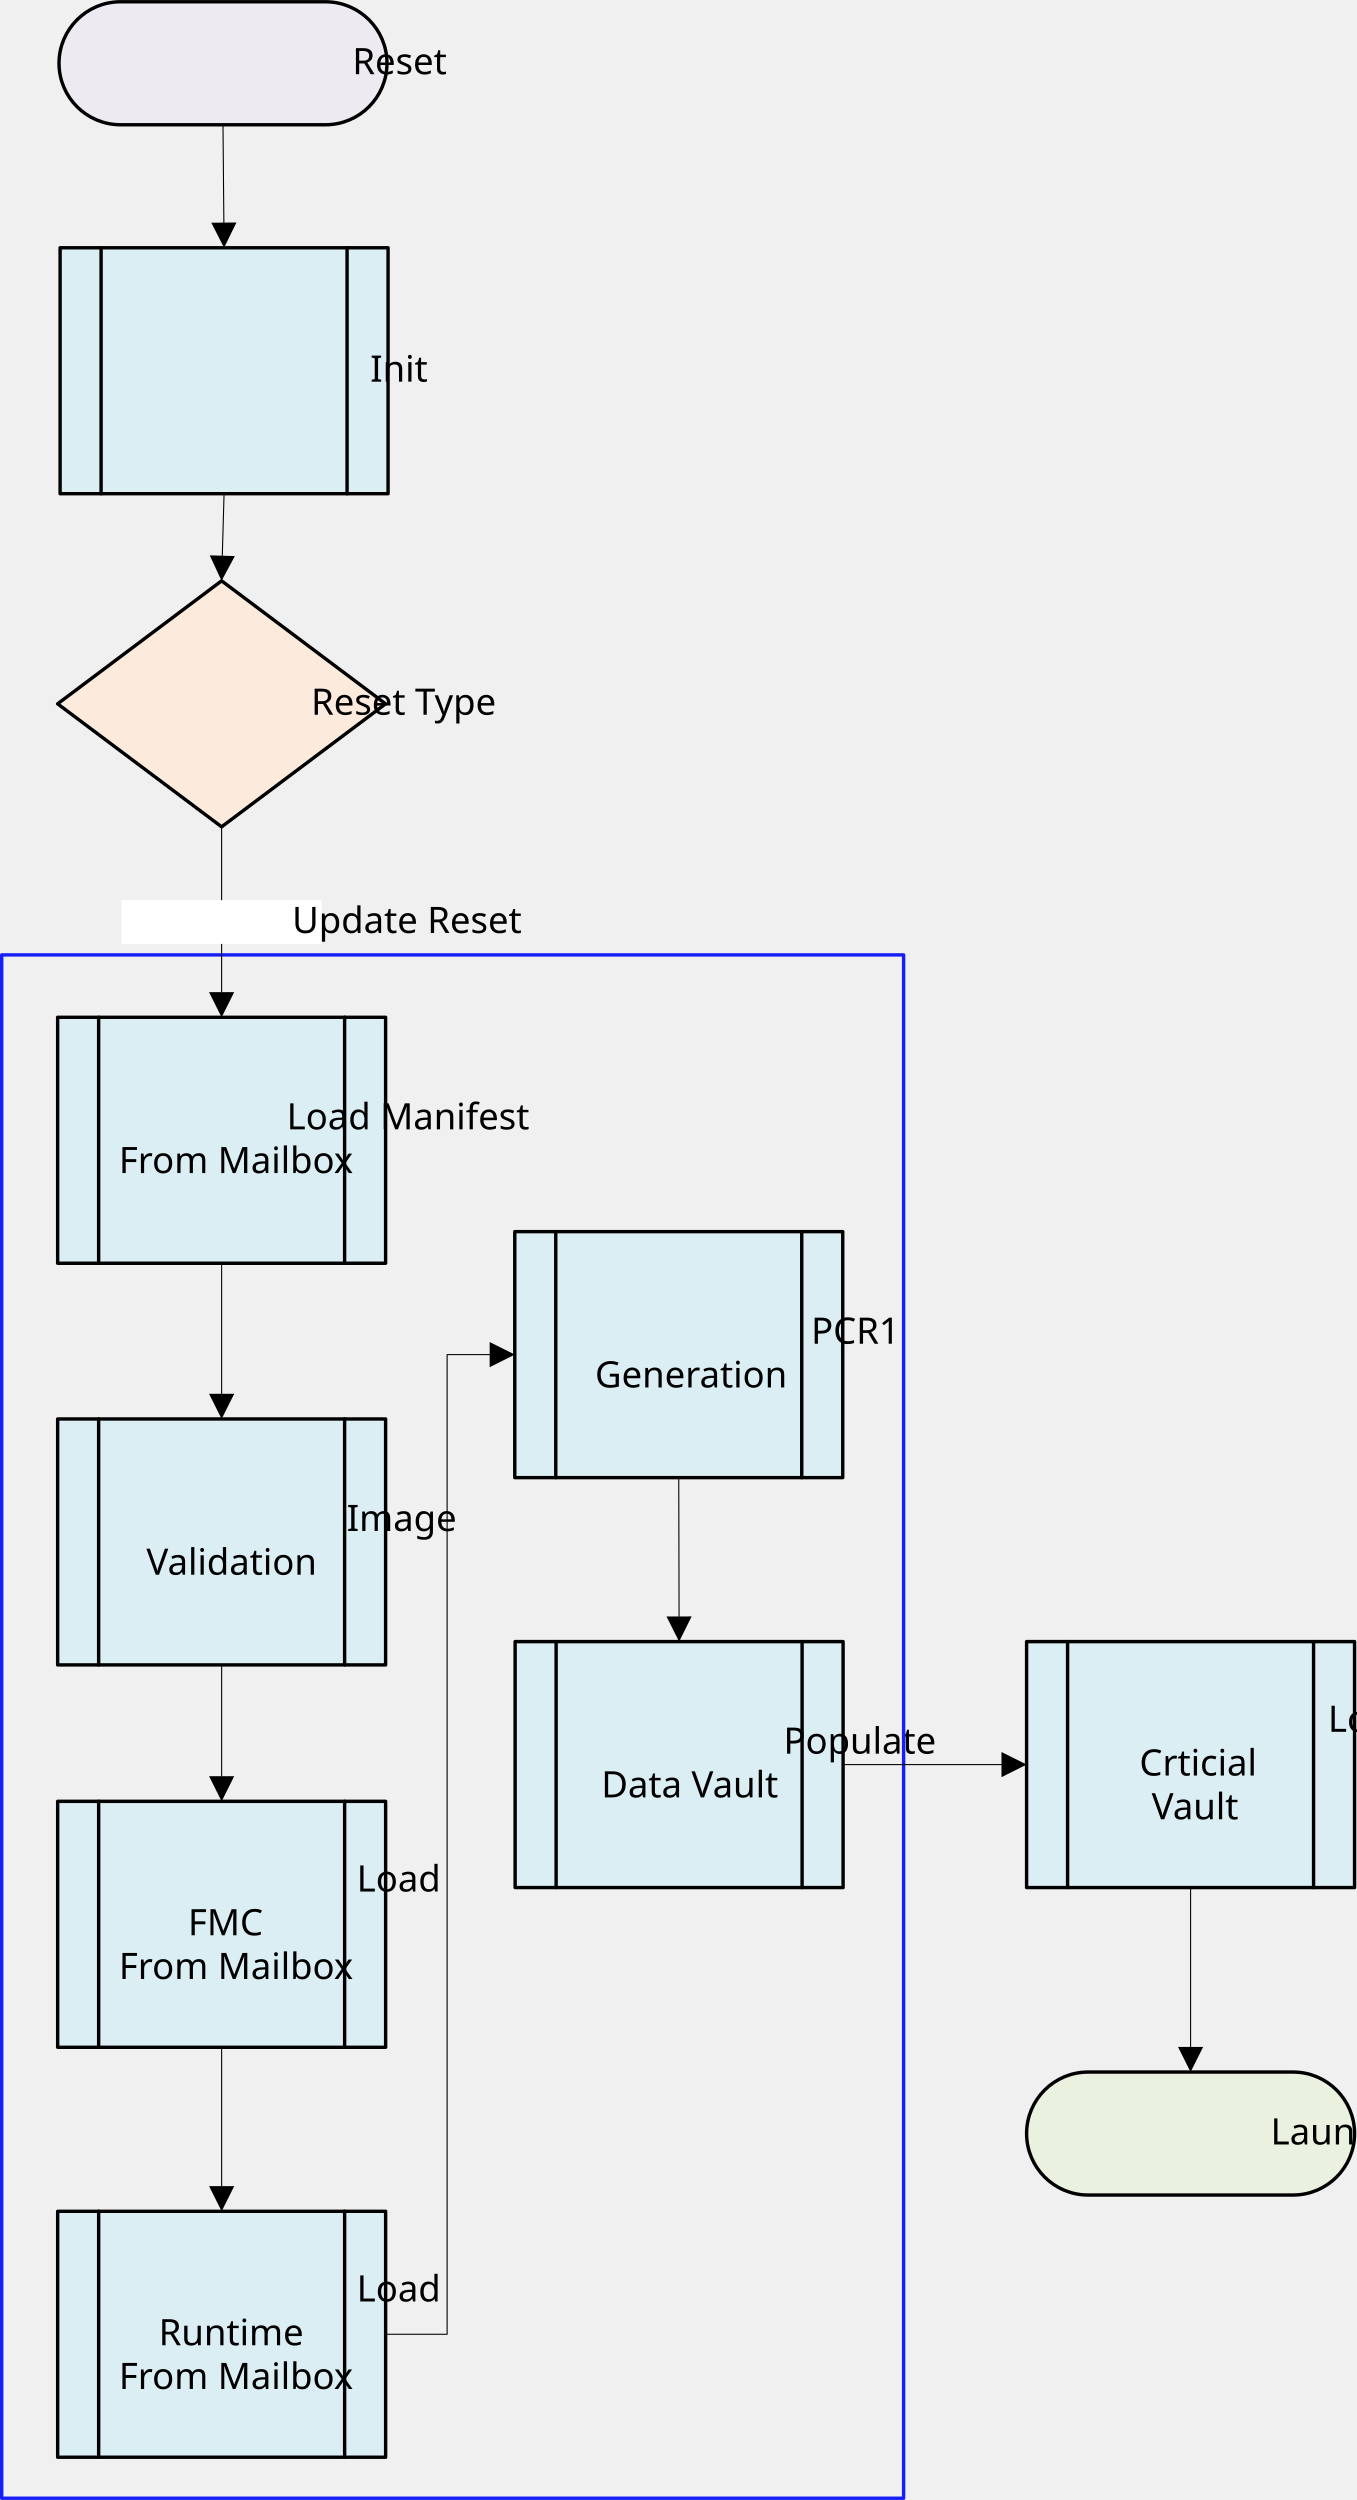
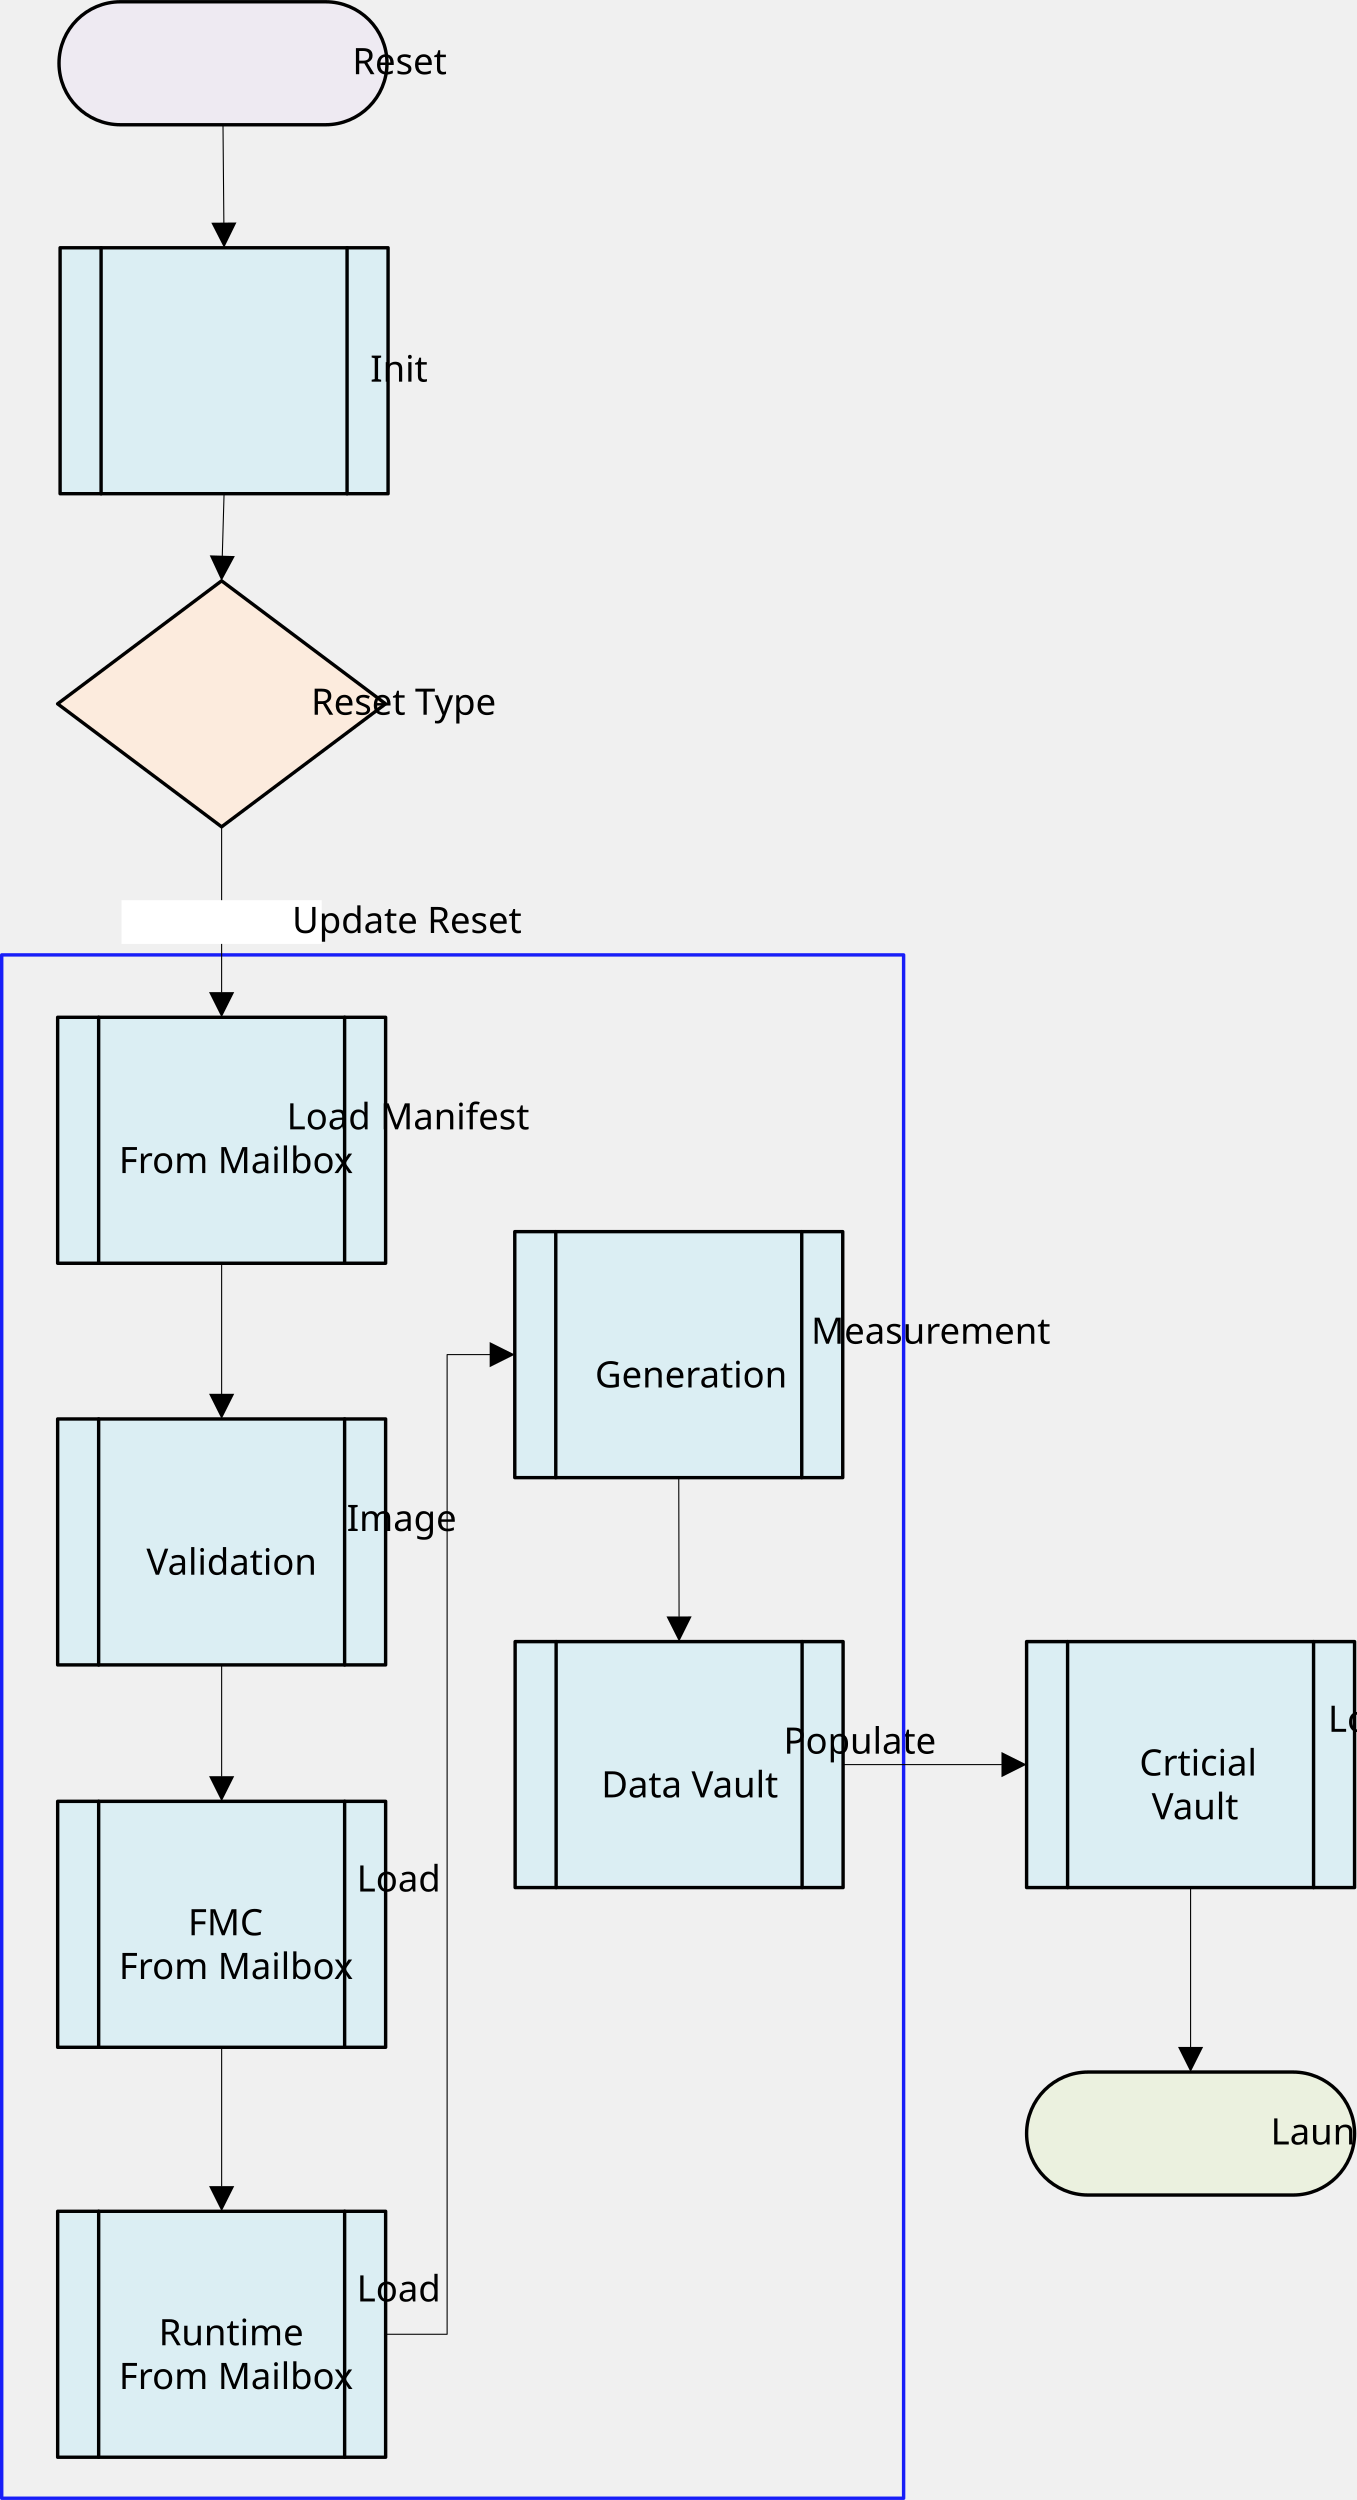
<svg xmlns="http://www.w3.org/2000/svg" xmlns:ns1="http://schemas.microsoft.com/visio/2003/SVGExtensions/" xmlns:xlink="http://www.w3.org/1999/xlink" width="4.135in" height="7.622in" viewBox="0 0 297.75 548.817" xml:space="preserve" color-interpolation-filters="sRGB" class="st12">
  <ns1:documentProperties ns1:langID="1033" ns1:viewMarkup="false" />
  <style type="text/css">
	
		.st1 {fill:#dbeef3}
		.st2 {stroke:#000000;stroke-linecap:round;stroke-linejoin:round;stroke-width:0.75}
		.st3 {fill:#000000;font-family:Calibri;font-size:0.667em}
		.st4 {font-size:1em}
		.st5 {marker-end:url(#mrkr4-28);stroke:#000000;stroke-linecap:round;stroke-linejoin:round;stroke-width:0.238}
		.st6 {fill:#000000;fill-opacity:1;stroke:#000000;stroke-opacity:1;stroke-width:0.086}
		.st7 {fill:none;stroke:#181ef8;stroke-linecap:round;stroke-linejoin:round;stroke-width:0.75}
		.st8 {fill:#ebf1df;stroke:#000000;stroke-linecap:round;stroke-linejoin:round;stroke-width:0.75}
		.st9 {fill:#eeeaf2;stroke:#000000;stroke-linecap:round;stroke-linejoin:round;stroke-width:0.75}
		.st10 {fill:#fcebdd;stroke:#000000;stroke-linecap:round;stroke-linejoin:round;stroke-width:0.75}
		.st11 {fill:#ffffff;stroke:none;stroke-linecap:butt;stroke-width:7.2}
		.st12 {fill:none;fill-rule:evenodd;font-size:12px;overflow:visible;stroke-linecap:square;stroke-miterlimit:3}
	
	</style>
  <defs id="Markers">
    <g id="lend4">
      <path d="M 2 1 L 0 0 L 2 -1 L 2 1 " style="stroke:none" />
    </g>
    <marker id="mrkr4-28" class="st6" ns1:arrowType="4" ns1:arrowSize="2" ns1:setback="23.2087" refX="-23.209" orient="auto" markerUnits="strokeWidth" overflow="visible">
      <use xlink:href="#lend4" transform="scale(-11.60437,-11.60437) " />
    </marker>
  </defs>
  <g ns1:mID="0" ns1:index="1" ns1:groupContext="foregroundPage">
    <ns1:pageProperties ns1:drawingScale="1" ns1:pageScale="1" ns1:drawingUnits="0" ns1:shadowOffsetX="9" ns1:shadowOffsetY="-9" />
    <ns1:layer ns1:name="Flowchart" ns1:index="0" />
    <ns1:layer ns1:name="Connector" ns1:index="1" />
    <g id="shape1000-1" ns1:mID="1000" ns1:groupContext="shape" ns1:layerMember="0" transform="translate(12.6561,-271.5)">
      <ns1:custProps>
        <ns1:cp ns1:nameU="Cost" ns1:lbl="Cost" ns1:prompt="" ns1:type="7" ns1:format="@" ns1:sortKey="" ns1:invis="false" ns1:ask="false" ns1:langID="1033" ns1:cal="0" />
        <ns1:cp ns1:nameU="ProcessNumber" ns1:lbl="Process Number" ns1:prompt="" ns1:type="2" ns1:format="" ns1:sortKey="" ns1:invis="false" ns1:ask="false" ns1:langID="1033" ns1:cal="0" />
        <ns1:cp ns1:nameU="Owner" ns1:lbl="Owner" ns1:prompt="" ns1:type="0" ns1:format="" ns1:sortKey="" ns1:invis="false" ns1:ask="false" ns1:langID="1033" ns1:cal="0" />
        <ns1:cp ns1:nameU="Function" ns1:lbl="Function" ns1:prompt="" ns1:type="0" ns1:format="" ns1:sortKey="" ns1:invis="false" ns1:ask="false" ns1:langID="1033" ns1:cal="0" ns1:val="VT4()" />
        <ns1:cp ns1:nameU="StartDate" ns1:lbl="Start Date" ns1:prompt="" ns1:type="5" ns1:format="" ns1:sortKey="" ns1:invis="false" ns1:ask="false" ns1:langID="1033" ns1:cal="0" />
        <ns1:cp ns1:nameU="EndDate" ns1:lbl="End Date" ns1:prompt="" ns1:type="5" ns1:format="" ns1:sortKey="" ns1:invis="false" ns1:ask="false" ns1:langID="1033" ns1:cal="0" />
        <ns1:cp ns1:nameU="Status" ns1:lbl="Status" ns1:prompt="" ns1:type="4" ns1:format=";Not Started;In Progress;Completed;Deferred;Waiting on Input" ns1:sortKey="" ns1:invis="false" ns1:ask="false" ns1:langID="1033" ns1:cal="0" ns1:val="VT4()" />
      </ns1:custProps>
      <ns1:userDefs>
        <ns1:ud ns1:nameU="AntiScale" ns1:val="VT0(1):26" />
        <ns1:ud ns1:nameU="visVersion" ns1:prompt="" ns1:val="VT0(15):26" />
        <ns1:ud ns1:nameU="DefaultWidth" ns1:prompt="" ns1:val="VT0(1):0" />
        <ns1:ud ns1:nameU="DefaultHeight" ns1:prompt="" ns1:val="VT0(0.75):0" />
        <ns1:ud ns1:nameU="ResizeTxtHeight" ns1:prompt="" ns1:val="VT0(0.75):0" />
      </ns1:userDefs>
      <ns1:textBlock ns1:margins="rect(2,2,2,2)" />
      <ns1:textRect cx="36" cy="521.817" width="54" height="54" />
      <path d="M0 548.82 L72 548.82 L72 494.82 L0 494.82 L0 548.82 Z" class="st1" />
      <path d="M0 548.82 L72 548.82 L72 494.82 L0 494.82 L0 548.82" class="st2" />
      <path d="M9 548.82 L9 494.82" class="st2" />
      <path d="M63 548.82 L63 494.82" class="st2" />
      <text x="12.82" y="519.42" class="st3" ns1:langID="1033">
        <ns1:paragraph ns1:horizAlign="1" />
        <ns1:tabList />Load Manifest<ns1:newlineChar />
        <tspan x="13.44" dy="1.2em" class="st4">From Mailbox</tspan>
      </text>
    </g>
    <g id="shape1003-8" ns1:mID="1003" ns1:groupContext="shape" ns1:layerMember="0" transform="translate(113.089,-134.442)">
      <ns1:custProps>
        <ns1:cp ns1:nameU="Cost" ns1:lbl="Cost" ns1:prompt="" ns1:type="7" ns1:format="@" ns1:sortKey="" ns1:invis="false" ns1:ask="false" ns1:langID="1033" ns1:cal="0" />
        <ns1:cp ns1:nameU="ProcessNumber" ns1:lbl="Process Number" ns1:prompt="" ns1:type="2" ns1:format="" ns1:sortKey="" ns1:invis="false" ns1:ask="false" ns1:langID="1033" ns1:cal="0" />
        <ns1:cp ns1:nameU="Owner" ns1:lbl="Owner" ns1:prompt="" ns1:type="0" ns1:format="" ns1:sortKey="" ns1:invis="false" ns1:ask="false" ns1:langID="1033" ns1:cal="0" />
        <ns1:cp ns1:nameU="Function" ns1:lbl="Function" ns1:prompt="" ns1:type="0" ns1:format="" ns1:sortKey="" ns1:invis="false" ns1:ask="false" ns1:langID="1033" ns1:cal="0" ns1:val="VT4()" />
        <ns1:cp ns1:nameU="StartDate" ns1:lbl="Start Date" ns1:prompt="" ns1:type="5" ns1:format="" ns1:sortKey="" ns1:invis="false" ns1:ask="false" ns1:langID="1033" ns1:cal="0" />
        <ns1:cp ns1:nameU="EndDate" ns1:lbl="End Date" ns1:prompt="" ns1:type="5" ns1:format="" ns1:sortKey="" ns1:invis="false" ns1:ask="false" ns1:langID="1033" ns1:cal="0" />
        <ns1:cp ns1:nameU="Status" ns1:lbl="Status" ns1:prompt="" ns1:type="4" ns1:format=";Not Started;In Progress;Completed;Deferred;Waiting on Input" ns1:sortKey="" ns1:invis="false" ns1:ask="false" ns1:langID="1033" ns1:cal="0" ns1:val="VT4()" />
      </ns1:custProps>
      <ns1:userDefs>
        <ns1:ud ns1:nameU="AntiScale" ns1:val="VT0(1):26" />
        <ns1:ud ns1:nameU="visVersion" ns1:prompt="" ns1:val="VT0(15):26" />
        <ns1:ud ns1:nameU="DefaultWidth" ns1:prompt="" ns1:val="VT0(1):0" />
        <ns1:ud ns1:nameU="DefaultHeight" ns1:prompt="" ns1:val="VT0(0.75):0" />
        <ns1:ud ns1:nameU="ResizeTxtHeight" ns1:prompt="" ns1:val="VT0(0.75):0" />
      </ns1:userDefs>
      <ns1:textBlock ns1:margins="rect(2,2,2,2)" />
      <ns1:textRect cx="36" cy="521.817" width="54" height="54" />
      <path d="M0 548.82 L72 548.82 L72 494.82 L0 494.82 L0 548.82 Z" class="st1" />
      <path d="M0 548.82 L72 548.82 L72 494.82 L0 494.82 L0 548.82" class="st2" />
      <path d="M9 548.82 L9 494.82" class="st2" />
      <path d="M63 548.82 L63 494.82" class="st2" />
      <text x="21.46" y="519.42" class="st3" ns1:langID="1033">
        <ns1:paragraph ns1:horizAlign="1" />
        <ns1:tabList />Populate<ns1:newlineChar />
        <tspan x="18.92" dy="1.2em" class="st4">Data Vault</tspan>
      </text>
    </g>
    <g id="shape1005-15" ns1:mID="1005" ns1:groupContext="shape" ns1:layerMember="0" transform="translate(12.6593,-99.375)">
      <ns1:custProps>
        <ns1:cp ns1:nameU="Cost" ns1:lbl="Cost" ns1:prompt="" ns1:type="7" ns1:format="@" ns1:sortKey="" ns1:invis="false" ns1:ask="false" ns1:langID="1033" ns1:cal="0" />
        <ns1:cp ns1:nameU="ProcessNumber" ns1:lbl="Process Number" ns1:prompt="" ns1:type="2" ns1:format="" ns1:sortKey="" ns1:invis="false" ns1:ask="false" ns1:langID="1033" ns1:cal="0" />
        <ns1:cp ns1:nameU="Owner" ns1:lbl="Owner" ns1:prompt="" ns1:type="0" ns1:format="" ns1:sortKey="" ns1:invis="false" ns1:ask="false" ns1:langID="1033" ns1:cal="0" />
        <ns1:cp ns1:nameU="Function" ns1:lbl="Function" ns1:prompt="" ns1:type="0" ns1:format="" ns1:sortKey="" ns1:invis="false" ns1:ask="false" ns1:langID="1033" ns1:cal="0" ns1:val="VT4()" />
        <ns1:cp ns1:nameU="StartDate" ns1:lbl="Start Date" ns1:prompt="" ns1:type="5" ns1:format="" ns1:sortKey="" ns1:invis="false" ns1:ask="false" ns1:langID="1033" ns1:cal="0" />
        <ns1:cp ns1:nameU="EndDate" ns1:lbl="End Date" ns1:prompt="" ns1:type="5" ns1:format="" ns1:sortKey="" ns1:invis="false" ns1:ask="false" ns1:langID="1033" ns1:cal="0" />
        <ns1:cp ns1:nameU="Status" ns1:lbl="Status" ns1:prompt="" ns1:type="4" ns1:format=";Not Started;In Progress;Completed;Deferred;Waiting on Input" ns1:sortKey="" ns1:invis="false" ns1:ask="false" ns1:langID="1033" ns1:cal="0" ns1:val="VT4()" />
      </ns1:custProps>
      <ns1:userDefs>
        <ns1:ud ns1:nameU="AntiScale" ns1:val="VT0(1):26" />
        <ns1:ud ns1:nameU="visVersion" ns1:prompt="" ns1:val="VT0(15):26" />
        <ns1:ud ns1:nameU="DefaultWidth" ns1:prompt="" ns1:val="VT0(1):0" />
        <ns1:ud ns1:nameU="DefaultHeight" ns1:prompt="" ns1:val="VT0(0.75):0" />
        <ns1:ud ns1:nameU="ResizeTxtHeight" ns1:prompt="" ns1:val="VT0(0.75):0" />
      </ns1:userDefs>
      <ns1:textBlock ns1:margins="rect(2,2,2,2)" />
      <ns1:textRect cx="36" cy="521.817" width="54" height="54" />
      <path d="M0 548.82 L72 548.82 L72 494.82 L0 494.82 L0 548.82 Z" class="st1" />
      <path d="M0 548.82 L72 548.82 L72 494.82 L0 494.82 L0 548.82" class="st2" />
      <path d="M9 548.82 L9 494.82" class="st2" />
      <path d="M63 548.82 L63 494.82" class="st2" />
      <text x="28.19" y="514.62" class="st3" ns1:langID="1033">
        <ns1:paragraph ns1:horizAlign="1" />
        <ns1:tabList />Load<ns1:newlineChar />
        <tspan x="28.61" dy="1.2em" class="st4">FMC<ns1:newlineChar />
        </tspan>
        <tspan x="13.44" dy="1.2em" class="st4">From Mailbox</tspan>
      </text>
    </g>
    <g id="shape1010-23" ns1:mID="1010" ns1:groupContext="shape" ns1:layerMember="1" transform="translate(39.6561,-271.5)">
      <path d="M9 548.82 L9 577.48" class="st5" />
    </g>
    <g id="shape1011-29" ns1:mID="1011" ns1:groupContext="shape" ns1:layerMember="0" transform="translate(12.6561,-183.321)">
      <ns1:custProps>
        <ns1:cp ns1:nameU="Cost" ns1:lbl="Cost" ns1:prompt="" ns1:type="7" ns1:format="@" ns1:sortKey="" ns1:invis="false" ns1:ask="false" ns1:langID="1033" ns1:cal="0" />
        <ns1:cp ns1:nameU="ProcessNumber" ns1:lbl="Process Number" ns1:prompt="" ns1:type="2" ns1:format="" ns1:sortKey="" ns1:invis="false" ns1:ask="false" ns1:langID="1033" ns1:cal="0" />
        <ns1:cp ns1:nameU="Owner" ns1:lbl="Owner" ns1:prompt="" ns1:type="0" ns1:format="" ns1:sortKey="" ns1:invis="false" ns1:ask="false" ns1:langID="1033" ns1:cal="0" />
        <ns1:cp ns1:nameU="Function" ns1:lbl="Function" ns1:prompt="" ns1:type="0" ns1:format="" ns1:sortKey="" ns1:invis="false" ns1:ask="false" ns1:langID="1033" ns1:cal="0" ns1:val="VT4()" />
        <ns1:cp ns1:nameU="StartDate" ns1:lbl="Start Date" ns1:prompt="" ns1:type="5" ns1:format="" ns1:sortKey="" ns1:invis="false" ns1:ask="false" ns1:langID="1033" ns1:cal="0" />
        <ns1:cp ns1:nameU="EndDate" ns1:lbl="End Date" ns1:prompt="" ns1:type="5" ns1:format="" ns1:sortKey="" ns1:invis="false" ns1:ask="false" ns1:langID="1033" ns1:cal="0" />
        <ns1:cp ns1:nameU="Status" ns1:lbl="Status" ns1:prompt="" ns1:type="4" ns1:format=";Not Started;In Progress;Completed;Deferred;Waiting on Input" ns1:sortKey="" ns1:invis="false" ns1:ask="false" ns1:langID="1033" ns1:cal="0" ns1:val="VT4()" />
      </ns1:custProps>
      <ns1:userDefs>
        <ns1:ud ns1:nameU="AntiScale" ns1:val="VT0(1):26" />
        <ns1:ud ns1:nameU="visVersion" ns1:prompt="" ns1:val="VT0(15):26" />
        <ns1:ud ns1:nameU="DefaultWidth" ns1:prompt="" ns1:val="VT0(1):0" />
        <ns1:ud ns1:nameU="DefaultHeight" ns1:prompt="" ns1:val="VT0(0.75):0" />
        <ns1:ud ns1:nameU="ResizeTxtHeight" ns1:prompt="" ns1:val="VT0(0.75):0" />
      </ns1:userDefs>
      <ns1:textBlock ns1:margins="rect(2,2,2,2)" />
      <ns1:textRect cx="36" cy="521.817" width="54" height="54" />
      <path d="M0 548.82 L72 548.82 L72 494.82 L0 494.82 L0 548.82 Z" class="st1" />
      <path d="M0 548.82 L72 548.82 L72 494.82 L0 494.82 L0 548.82" class="st2" />
      <path d="M9 548.82 L9 494.82" class="st2" />
      <path d="M63 548.82 L63 494.82" class="st2" />
      <text x="26.01" y="519.42" class="st3" ns1:langID="1033">
        <ns1:paragraph ns1:horizAlign="1" />
        <ns1:tabList />Image<ns1:newlineChar />
        <tspan x="19.49" dy="1.2em" class="st4">Validation</tspan>
      </text>
    </g>
    <g id="shape1012-36" ns1:mID="1012" ns1:groupContext="shape" ns1:layerMember="1" transform="translate(39.6593,-99.375)">
      <path d="M9 548.82 L9 579.3" class="st5" />
    </g>
    <g id="shape1013-41" ns1:mID="1013" ns1:groupContext="shape" ns1:layerMember="0" transform="translate(12.6593,-9.375)">
      <ns1:custProps>
        <ns1:cp ns1:nameU="Cost" ns1:lbl="Cost" ns1:prompt="" ns1:type="7" ns1:format="@" ns1:sortKey="" ns1:invis="false" ns1:ask="false" ns1:langID="1033" ns1:cal="0" />
        <ns1:cp ns1:nameU="ProcessNumber" ns1:lbl="Process Number" ns1:prompt="" ns1:type="2" ns1:format="" ns1:sortKey="" ns1:invis="false" ns1:ask="false" ns1:langID="1033" ns1:cal="0" />
        <ns1:cp ns1:nameU="Owner" ns1:lbl="Owner" ns1:prompt="" ns1:type="0" ns1:format="" ns1:sortKey="" ns1:invis="false" ns1:ask="false" ns1:langID="1033" ns1:cal="0" />
        <ns1:cp ns1:nameU="Function" ns1:lbl="Function" ns1:prompt="" ns1:type="0" ns1:format="" ns1:sortKey="" ns1:invis="false" ns1:ask="false" ns1:langID="1033" ns1:cal="0" ns1:val="VT4()" />
        <ns1:cp ns1:nameU="StartDate" ns1:lbl="Start Date" ns1:prompt="" ns1:type="5" ns1:format="" ns1:sortKey="" ns1:invis="false" ns1:ask="false" ns1:langID="1033" ns1:cal="0" />
        <ns1:cp ns1:nameU="EndDate" ns1:lbl="End Date" ns1:prompt="" ns1:type="5" ns1:format="" ns1:sortKey="" ns1:invis="false" ns1:ask="false" ns1:langID="1033" ns1:cal="0" />
        <ns1:cp ns1:nameU="Status" ns1:lbl="Status" ns1:prompt="" ns1:type="4" ns1:format=";Not Started;In Progress;Completed;Deferred;Waiting on Input" ns1:sortKey="" ns1:invis="false" ns1:ask="false" ns1:langID="1033" ns1:cal="0" ns1:val="VT4()" />
      </ns1:custProps>
      <ns1:userDefs>
        <ns1:ud ns1:nameU="AntiScale" ns1:val="VT0(1):26" />
        <ns1:ud ns1:nameU="visVersion" ns1:prompt="" ns1:val="VT0(15):26" />
        <ns1:ud ns1:nameU="DefaultWidth" ns1:prompt="" ns1:val="VT0(1):0" />
        <ns1:ud ns1:nameU="DefaultHeight" ns1:prompt="" ns1:val="VT0(0.75):0" />
        <ns1:ud ns1:nameU="ResizeTxtHeight" ns1:prompt="" ns1:val="VT0(0.75):0" />
      </ns1:userDefs>
      <ns1:textBlock ns1:margins="rect(2,2,2,2)" />
      <ns1:textRect cx="36" cy="521.817" width="54" height="54" />
      <path d="M0 548.82 L72 548.82 L72 494.82 L0 494.82 L0 548.82 Z" class="st1" />
      <path d="M0 548.82 L72 548.82 L72 494.82 L0 494.82 L0 548.82" class="st2" />
      <path d="M9 548.82 L9 494.82" class="st2" />
      <path d="M63 548.82 L63 494.82" class="st2" />
      <text x="28.19" y="514.62" class="st3" ns1:langID="1033">
        <ns1:paragraph ns1:horizAlign="1" />
        <ns1:tabList />Load<ns1:newlineChar />
        <tspan x="22.18" dy="1.2em" class="st4">Runtime<ns1:newlineChar />
        </tspan>
        <tspan x="13.44" dy="1.2em" class="st4">From Mailbox</tspan>
      </text>
    </g>
    <g id="shape1014-49" ns1:mID="1014" ns1:groupContext="shape" ns1:layerMember="0" transform="translate(113.011,-224.442)">
      <ns1:custProps>
        <ns1:cp ns1:nameU="Cost" ns1:lbl="Cost" ns1:prompt="" ns1:type="7" ns1:format="@" ns1:sortKey="" ns1:invis="false" ns1:ask="false" ns1:langID="1033" ns1:cal="0" />
        <ns1:cp ns1:nameU="ProcessNumber" ns1:lbl="Process Number" ns1:prompt="" ns1:type="2" ns1:format="" ns1:sortKey="" ns1:invis="false" ns1:ask="false" ns1:langID="1033" ns1:cal="0" />
        <ns1:cp ns1:nameU="Owner" ns1:lbl="Owner" ns1:prompt="" ns1:type="0" ns1:format="" ns1:sortKey="" ns1:invis="false" ns1:ask="false" ns1:langID="1033" ns1:cal="0" />
        <ns1:cp ns1:nameU="Function" ns1:lbl="Function" ns1:prompt="" ns1:type="0" ns1:format="" ns1:sortKey="" ns1:invis="false" ns1:ask="false" ns1:langID="1033" ns1:cal="0" ns1:val="VT4()" />
        <ns1:cp ns1:nameU="StartDate" ns1:lbl="Start Date" ns1:prompt="" ns1:type="5" ns1:format="" ns1:sortKey="" ns1:invis="false" ns1:ask="false" ns1:langID="1033" ns1:cal="0" />
        <ns1:cp ns1:nameU="EndDate" ns1:lbl="End Date" ns1:prompt="" ns1:type="5" ns1:format="" ns1:sortKey="" ns1:invis="false" ns1:ask="false" ns1:langID="1033" ns1:cal="0" />
        <ns1:cp ns1:nameU="Status" ns1:lbl="Status" ns1:prompt="" ns1:type="4" ns1:format=";Not Started;In Progress;Completed;Deferred;Waiting on Input" ns1:sortKey="" ns1:invis="false" ns1:ask="false" ns1:langID="1033" ns1:cal="0" ns1:val="VT4()" />
      </ns1:custProps>
      <ns1:userDefs>
        <ns1:ud ns1:nameU="AntiScale" ns1:val="VT0(1):26" />
        <ns1:ud ns1:nameU="visVersion" ns1:prompt="" ns1:val="VT0(15):26" />
        <ns1:ud ns1:nameU="DefaultWidth" ns1:prompt="" ns1:val="VT0(1):0" />
        <ns1:ud ns1:nameU="DefaultHeight" ns1:prompt="" ns1:val="VT0(0.75):0" />
        <ns1:ud ns1:nameU="ResizeTxtHeight" ns1:prompt="" ns1:val="VT0(0.75):0" />
      </ns1:userDefs>
      <ns1:textBlock ns1:margins="rect(2,2,2,2)" />
      <ns1:textRect cx="36" cy="521.817" width="54" height="54" />
      <path d="M0 548.82 L72 548.82 L72 494.82 L0 494.82 L0 548.82 Z" class="st1" />
      <path d="M0 548.82 L72 548.82 L72 494.82 L0 494.82 L0 548.82" class="st2" />
      <path d="M9 548.82 L9 494.82" class="st2" />
      <path d="M63 548.82 L63 494.82" class="st2" />
      <text x="27.6" y="519.42" class="st3" ns1:langID="1033">
        <ns1:paragraph ns1:horizAlign="1" />
-         <ns1:tabList />PCR1<ns1:newlineChar />
+         <ns1:tabList />Measurement<ns1:newlineChar />
        <tspan x="17.62" dy="1.2em" class="st4">Generation</tspan>
      </text>
    </g>
    <g id="shape1016-56" ns1:mID="1016" ns1:groupContext="shape" ns1:layerMember="1" transform="translate(84.6593,-36.375)">
      <path d="M0 548.82 L13.5 548.82 L13.5 333.75 L22.84 333.75" class="st5" />
    </g>
    <g id="shape1017-61" ns1:mID="1017" ns1:groupContext="shape" transform="translate(0.375,-0.375)">
      <rect x="0" y="210" width="198" height="338.817" class="st7" />
    </g>
    <g id="shape1018-63" ns1:mID="1018" ns1:groupContext="shape" ns1:layerMember="1" transform="translate(39.6577,-183.321)">
      <path d="M9 548.82 L9 573.25" class="st5" />
    </g>
    <g id="shape1020-68" ns1:mID="1020" ns1:groupContext="shape" ns1:layerMember="1" transform="translate(140.05,-224.442)">
      <path d="M8.96 548.82 L9.03 579.3" class="st5" />
    </g>
    <g id="shape1021-73" ns1:mID="1021" ns1:groupContext="shape" ns1:layerMember="0" transform="translate(225.375,-66.9424)">
      <ns1:custProps>
        <ns1:cp ns1:nameU="Cost" ns1:lbl="Cost" ns1:prompt="" ns1:type="7" ns1:format="@" ns1:sortKey="" ns1:invis="false" ns1:ask="false" ns1:langID="1033" ns1:cal="0" />
        <ns1:cp ns1:nameU="ProcessNumber" ns1:lbl="Process Number" ns1:prompt="" ns1:type="2" ns1:format="" ns1:sortKey="" ns1:invis="false" ns1:ask="false" ns1:langID="1033" ns1:cal="0" />
        <ns1:cp ns1:nameU="Owner" ns1:lbl="Owner" ns1:prompt="" ns1:type="0" ns1:format="" ns1:sortKey="" ns1:invis="false" ns1:ask="false" ns1:langID="1033" ns1:cal="0" />
        <ns1:cp ns1:nameU="Function" ns1:lbl="Function" ns1:prompt="" ns1:type="0" ns1:format="" ns1:sortKey="" ns1:invis="false" ns1:ask="false" ns1:langID="1033" ns1:cal="0" ns1:val="VT4()" />
        <ns1:cp ns1:nameU="StartDate" ns1:lbl="Start Date" ns1:prompt="" ns1:type="5" ns1:format="" ns1:sortKey="" ns1:invis="false" ns1:ask="false" ns1:langID="1033" ns1:cal="0" />
        <ns1:cp ns1:nameU="EndDate" ns1:lbl="End Date" ns1:prompt="" ns1:type="5" ns1:format="" ns1:sortKey="" ns1:invis="false" ns1:ask="false" ns1:langID="1033" ns1:cal="0" />
        <ns1:cp ns1:nameU="Status" ns1:lbl="Status" ns1:prompt="" ns1:type="4" ns1:format=";Not Started;In Progress;Completed;Deferred;Waiting on Input" ns1:sortKey="" ns1:invis="false" ns1:ask="false" ns1:langID="1033" ns1:cal="0" ns1:val="VT4()" />
      </ns1:custProps>
      <ns1:userDefs>
        <ns1:ud ns1:nameU="visVersion" ns1:prompt="" ns1:val="VT0(15):26" />
        <ns1:ud ns1:nameU="DefaultWidth" ns1:prompt="" ns1:val="VT0(1):0" />
        <ns1:ud ns1:nameU="DefaultHeight" ns1:prompt="" ns1:val="VT0(0.375):0" />
        <ns1:ud ns1:nameU="ResizeTxtHeight" ns1:prompt="" ns1:val="VT0(0.375):0" />
      </ns1:userDefs>
      <ns1:textBlock ns1:margins="rect(2,2,2,2)" />
      <ns1:textRect cx="36" cy="535.317" width="72" height="27" />
      <path d="M13.5 548.82 L58.5 548.82 A13.5 13.5 -180 0 0 58.5 521.82 L13.5 521.82 A13.5 13.5 -180 1 0 13.5 548.82 Z" class="st8" />
      <text x="16.11" y="537.72" class="st3" ns1:langID="1033">
        <ns1:paragraph ns1:horizAlign="1" />
        <ns1:tabList />Launch FMC</text>
    </g>
    <g id="shape1022-76" ns1:mID="1022" ns1:groupContext="shape" ns1:layerMember="0" transform="translate(225.375,-134.442)">
      <ns1:custProps>
        <ns1:cp ns1:nameU="Cost" ns1:lbl="Cost" ns1:prompt="" ns1:type="7" ns1:format="@" ns1:sortKey="" ns1:invis="false" ns1:ask="false" ns1:langID="1033" ns1:cal="0" />
        <ns1:cp ns1:nameU="ProcessNumber" ns1:lbl="Process Number" ns1:prompt="" ns1:type="2" ns1:format="" ns1:sortKey="" ns1:invis="false" ns1:ask="false" ns1:langID="1033" ns1:cal="0" />
        <ns1:cp ns1:nameU="Owner" ns1:lbl="Owner" ns1:prompt="" ns1:type="0" ns1:format="" ns1:sortKey="" ns1:invis="false" ns1:ask="false" ns1:langID="1033" ns1:cal="0" />
        <ns1:cp ns1:nameU="Function" ns1:lbl="Function" ns1:prompt="" ns1:type="0" ns1:format="" ns1:sortKey="" ns1:invis="false" ns1:ask="false" ns1:langID="1033" ns1:cal="0" ns1:val="VT4()" />
        <ns1:cp ns1:nameU="StartDate" ns1:lbl="Start Date" ns1:prompt="" ns1:type="5" ns1:format="" ns1:sortKey="" ns1:invis="false" ns1:ask="false" ns1:langID="1033" ns1:cal="0" />
        <ns1:cp ns1:nameU="EndDate" ns1:lbl="End Date" ns1:prompt="" ns1:type="5" ns1:format="" ns1:sortKey="" ns1:invis="false" ns1:ask="false" ns1:langID="1033" ns1:cal="0" />
        <ns1:cp ns1:nameU="Status" ns1:lbl="Status" ns1:prompt="" ns1:type="4" ns1:format=";Not Started;In Progress;Completed;Deferred;Waiting on Input" ns1:sortKey="" ns1:invis="false" ns1:ask="false" ns1:langID="1033" ns1:cal="0" ns1:val="VT4()" />
      </ns1:custProps>
      <ns1:userDefs>
        <ns1:ud ns1:nameU="AntiScale" ns1:val="VT0(1):26" />
        <ns1:ud ns1:nameU="visVersion" ns1:prompt="" ns1:val="VT0(15):26" />
        <ns1:ud ns1:nameU="DefaultWidth" ns1:prompt="" ns1:val="VT0(1):0" />
        <ns1:ud ns1:nameU="DefaultHeight" ns1:prompt="" ns1:val="VT0(0.75):0" />
        <ns1:ud ns1:nameU="ResizeTxtHeight" ns1:prompt="" ns1:val="VT0(0.75):0" />
      </ns1:userDefs>
      <ns1:textBlock ns1:margins="rect(2,2,2,2)" />
      <ns1:textRect cx="36" cy="521.817" width="54" height="54" />
      <path d="M0 548.82 L72 548.82 L72 494.82 L0 494.82 L0 548.82 Z" class="st1" />
      <path d="M0 548.82 L72 548.82 L72 494.82 L0 494.82 L0 548.82" class="st2" />
      <path d="M9 548.82 L9 494.82" class="st2" />
      <path d="M63 548.82 L63 494.82" class="st2" />
      <text x="28.7" y="514.62" class="st3" ns1:langID="1033">
        <ns1:paragraph ns1:horizAlign="1" />
        <ns1:tabList />Lock<ns1:newlineChar />
        <tspan x="24.77" dy="1.2em" class="st4">Crticial<ns1:newlineChar />
        </tspan>
        <tspan x="27.46" dy="1.2em" class="st4">Vault</tspan>
      </text>
    </g>
    <g id="shape1023-84" ns1:mID="1023" ns1:groupContext="shape" ns1:layerMember="1" transform="translate(252.375,-134.442)">
      <path d="M9 548.82 L9 583.8" class="st5" />
    </g>
    <g id="shape1024-89" ns1:mID="1024" ns1:groupContext="shape" ns1:layerMember="1" transform="translate(185.089,-152.442)">
      <path d="M0 539.82 L34.77 539.82" class="st5" />
    </g>
    <g id="shape1025-94" ns1:mID="1025" ns1:groupContext="shape" ns1:layerMember="0" transform="translate(13.1932,-440.442)">
      <ns1:custProps>
        <ns1:cp ns1:nameU="Cost" ns1:lbl="Cost" ns1:prompt="" ns1:type="7" ns1:format="@" ns1:sortKey="" ns1:invis="false" ns1:ask="false" ns1:langID="1033" ns1:cal="0" />
        <ns1:cp ns1:nameU="ProcessNumber" ns1:lbl="Process Number" ns1:prompt="" ns1:type="2" ns1:format="" ns1:sortKey="" ns1:invis="false" ns1:ask="false" ns1:langID="1033" ns1:cal="0" />
        <ns1:cp ns1:nameU="Owner" ns1:lbl="Owner" ns1:prompt="" ns1:type="0" ns1:format="" ns1:sortKey="" ns1:invis="false" ns1:ask="false" ns1:langID="1033" ns1:cal="0" />
        <ns1:cp ns1:nameU="Function" ns1:lbl="Function" ns1:prompt="" ns1:type="0" ns1:format="" ns1:sortKey="" ns1:invis="false" ns1:ask="false" ns1:langID="1033" ns1:cal="0" ns1:val="VT4()" />
        <ns1:cp ns1:nameU="StartDate" ns1:lbl="Start Date" ns1:prompt="" ns1:type="5" ns1:format="" ns1:sortKey="" ns1:invis="false" ns1:ask="false" ns1:langID="1033" ns1:cal="0" />
        <ns1:cp ns1:nameU="EndDate" ns1:lbl="End Date" ns1:prompt="" ns1:type="5" ns1:format="" ns1:sortKey="" ns1:invis="false" ns1:ask="false" ns1:langID="1033" ns1:cal="0" />
        <ns1:cp ns1:nameU="Status" ns1:lbl="Status" ns1:prompt="" ns1:type="4" ns1:format=";Not Started;In Progress;Completed;Deferred;Waiting on Input" ns1:sortKey="" ns1:invis="false" ns1:ask="false" ns1:langID="1033" ns1:cal="0" ns1:val="VT4()" />
      </ns1:custProps>
      <ns1:userDefs>
        <ns1:ud ns1:nameU="AntiScale" ns1:val="VT0(1):26" />
        <ns1:ud ns1:nameU="visVersion" ns1:prompt="" ns1:val="VT0(15):26" />
        <ns1:ud ns1:nameU="DefaultWidth" ns1:prompt="" ns1:val="VT0(1):0" />
        <ns1:ud ns1:nameU="DefaultHeight" ns1:prompt="" ns1:val="VT0(0.75):0" />
        <ns1:ud ns1:nameU="ResizeTxtHeight" ns1:prompt="" ns1:val="VT0(0.75):0" />
      </ns1:userDefs>
      <ns1:textBlock ns1:margins="rect(2,2,2,2)" />
      <ns1:textRect cx="36" cy="521.817" width="54" height="54" />
      <path d="M0 548.82 L72 548.82 L72 494.82 L0 494.82 L0 548.82 Z" class="st1" />
      <path d="M0 548.82 L72 548.82 L72 494.82 L0 494.82 L0 548.82" class="st2" />
      <path d="M9 548.82 L9 494.82" class="st2" />
      <path d="M63 548.82 L63 494.82" class="st2" />
      <text x="30.63" y="524.22" class="st3" ns1:langID="1033">
        <ns1:paragraph ns1:horizAlign="1" />
        <ns1:tabList />Init</text>
    </g>
    <g id="shape1026-100" ns1:mID="1026" ns1:groupContext="shape" ns1:layerMember="0" transform="translate(12.9573,-521.442)">
      <ns1:custProps>
        <ns1:cp ns1:nameU="Cost" ns1:lbl="Cost" ns1:prompt="" ns1:type="7" ns1:format="@" ns1:sortKey="" ns1:invis="false" ns1:ask="false" ns1:langID="1033" ns1:cal="0" />
        <ns1:cp ns1:nameU="ProcessNumber" ns1:lbl="Process Number" ns1:prompt="" ns1:type="2" ns1:format="" ns1:sortKey="" ns1:invis="false" ns1:ask="false" ns1:langID="1033" ns1:cal="0" />
        <ns1:cp ns1:nameU="Owner" ns1:lbl="Owner" ns1:prompt="" ns1:type="0" ns1:format="" ns1:sortKey="" ns1:invis="false" ns1:ask="false" ns1:langID="1033" ns1:cal="0" />
        <ns1:cp ns1:nameU="Function" ns1:lbl="Function" ns1:prompt="" ns1:type="0" ns1:format="" ns1:sortKey="" ns1:invis="false" ns1:ask="false" ns1:langID="1033" ns1:cal="0" ns1:val="VT4()" />
        <ns1:cp ns1:nameU="StartDate" ns1:lbl="Start Date" ns1:prompt="" ns1:type="5" ns1:format="" ns1:sortKey="" ns1:invis="false" ns1:ask="false" ns1:langID="1033" ns1:cal="0" />
        <ns1:cp ns1:nameU="EndDate" ns1:lbl="End Date" ns1:prompt="" ns1:type="5" ns1:format="" ns1:sortKey="" ns1:invis="false" ns1:ask="false" ns1:langID="1033" ns1:cal="0" />
        <ns1:cp ns1:nameU="Status" ns1:lbl="Status" ns1:prompt="" ns1:type="4" ns1:format=";Not Started;In Progress;Completed;Deferred;Waiting on Input" ns1:sortKey="" ns1:invis="false" ns1:ask="false" ns1:langID="1033" ns1:cal="0" ns1:val="VT4()" />
      </ns1:custProps>
      <ns1:userDefs>
        <ns1:ud ns1:nameU="visVersion" ns1:prompt="" ns1:val="VT0(15):26" />
        <ns1:ud ns1:nameU="DefaultWidth" ns1:prompt="" ns1:val="VT0(1):0" />
        <ns1:ud ns1:nameU="DefaultHeight" ns1:prompt="" ns1:val="VT0(0.375):0" />
        <ns1:ud ns1:nameU="ResizeTxtHeight" ns1:prompt="" ns1:val="VT0(0.375):0" />
      </ns1:userDefs>
      <ns1:textBlock ns1:margins="rect(2,2,2,2)" />
      <ns1:textRect cx="36" cy="535.317" width="72" height="27" />
      <path d="M13.5 548.82 L58.5 548.82 A13.5 13.5 -180 0 0 58.5 521.82 L13.5 521.82 A13.5 13.5 -180 1 0 13.5 548.82 Z" class="st9" />
      <text x="26.94" y="537.72" class="st3" ns1:langID="1033">
        <ns1:paragraph ns1:horizAlign="1" />
        <ns1:tabList />Reset</text>
    </g>
    <g id="shape1027-103" ns1:mID="1027" ns1:groupContext="shape" ns1:layerMember="1" transform="translate(40.0752,-521.442)">
      <path d="M8.88 548.82 L9.07 570.3" class="st5" />
    </g>
    <g id="shape1028-108" ns1:mID="1028" ns1:groupContext="shape" ns1:layerMember="1" transform="translate(57.9205,-440.442)">
      <path d="M-8.73 548.82 L-9.12 562.43" class="st5" />
    </g>
    <g id="shape1029-113" ns1:mID="1029" ns1:groupContext="shape" ns1:layerMember="0" transform="translate(12.6477,-367.317)">
      <ns1:custProps>
        <ns1:cp ns1:nameU="Cost" ns1:lbl="Cost" ns1:prompt="" ns1:type="7" ns1:format="@" ns1:sortKey="" ns1:invis="false" ns1:ask="false" ns1:langID="1033" ns1:cal="0" />
        <ns1:cp ns1:nameU="ProcessNumber" ns1:lbl="Process Number" ns1:prompt="" ns1:type="2" ns1:format="" ns1:sortKey="" ns1:invis="false" ns1:ask="false" ns1:langID="1033" ns1:cal="0" />
        <ns1:cp ns1:nameU="Owner" ns1:lbl="Owner" ns1:prompt="" ns1:type="0" ns1:format="" ns1:sortKey="" ns1:invis="false" ns1:ask="false" ns1:langID="1033" ns1:cal="0" />
        <ns1:cp ns1:nameU="Function" ns1:lbl="Function" ns1:prompt="" ns1:type="0" ns1:format="" ns1:sortKey="" ns1:invis="false" ns1:ask="false" ns1:langID="1033" ns1:cal="0" ns1:val="VT4()" />
        <ns1:cp ns1:nameU="StartDate" ns1:lbl="Start Date" ns1:prompt="" ns1:type="5" ns1:format="" ns1:sortKey="" ns1:invis="false" ns1:ask="false" ns1:langID="1033" ns1:cal="0" />
        <ns1:cp ns1:nameU="EndDate" ns1:lbl="End Date" ns1:prompt="" ns1:type="5" ns1:format="" ns1:sortKey="" ns1:invis="false" ns1:ask="false" ns1:langID="1033" ns1:cal="0" />
        <ns1:cp ns1:nameU="Status" ns1:lbl="Status" ns1:prompt="" ns1:type="4" ns1:format=";Not Started;In Progress;Completed;Deferred;Waiting on Input" ns1:sortKey="" ns1:invis="false" ns1:ask="false" ns1:langID="1033" ns1:cal="0" ns1:val="VT4()" />
      </ns1:custProps>
      <ns1:userDefs>
        <ns1:ud ns1:nameU="visVersion" ns1:prompt="" ns1:val="VT0(15):26" />
        <ns1:ud ns1:nameU="DefaultWidth" ns1:prompt="" ns1:val="VT0(1):0" />
        <ns1:ud ns1:nameU="DefaultHeight" ns1:prompt="" ns1:val="VT0(0.75):0" />
        <ns1:ud ns1:nameU="ResizeTxtHeight" ns1:prompt="" ns1:val="VT0(0.75):0" />
      </ns1:userDefs>
      <ns1:textBlock ns1:margins="rect(2,2,2,2)" />
      <ns1:textRect cx="36" cy="521.817" width="60" height="40.5" />
      <path d="M0 521.82 L36 494.82 L72 521.82 L36 548.82 L0 521.82 Z" class="st10" />
      <text x="18.19" y="524.22" class="st3" ns1:langID="1033">
        <ns1:paragraph ns1:horizAlign="1" />
        <ns1:tabList />Reset Type</text>
    </g>
    <g id="shape1030-116" ns1:mID="1030" ns1:groupContext="shape" ns1:layerMember="1" transform="translate(39.6519,-367.317)">
      <ns1:textBlock ns1:margins="rect(4,4,4,4)" />
      <ns1:textRect cx="9" cy="569.726" width="53.77" height="17.604" />
      <path d="M9 548.82 L9 585.12" class="st5" />
      <rect ns1:rectContext="textBkgnd" x="-12.976" y="564.926" width="43.953" height="9.6" class="st11" />
      <text x="-12.98" y="572.13" class="st3" ns1:langID="1033">
        <ns1:paragraph ns1:horizAlign="1" />
        <ns1:tabList />Update Reset</text>
    </g>
  </g>
</svg>
